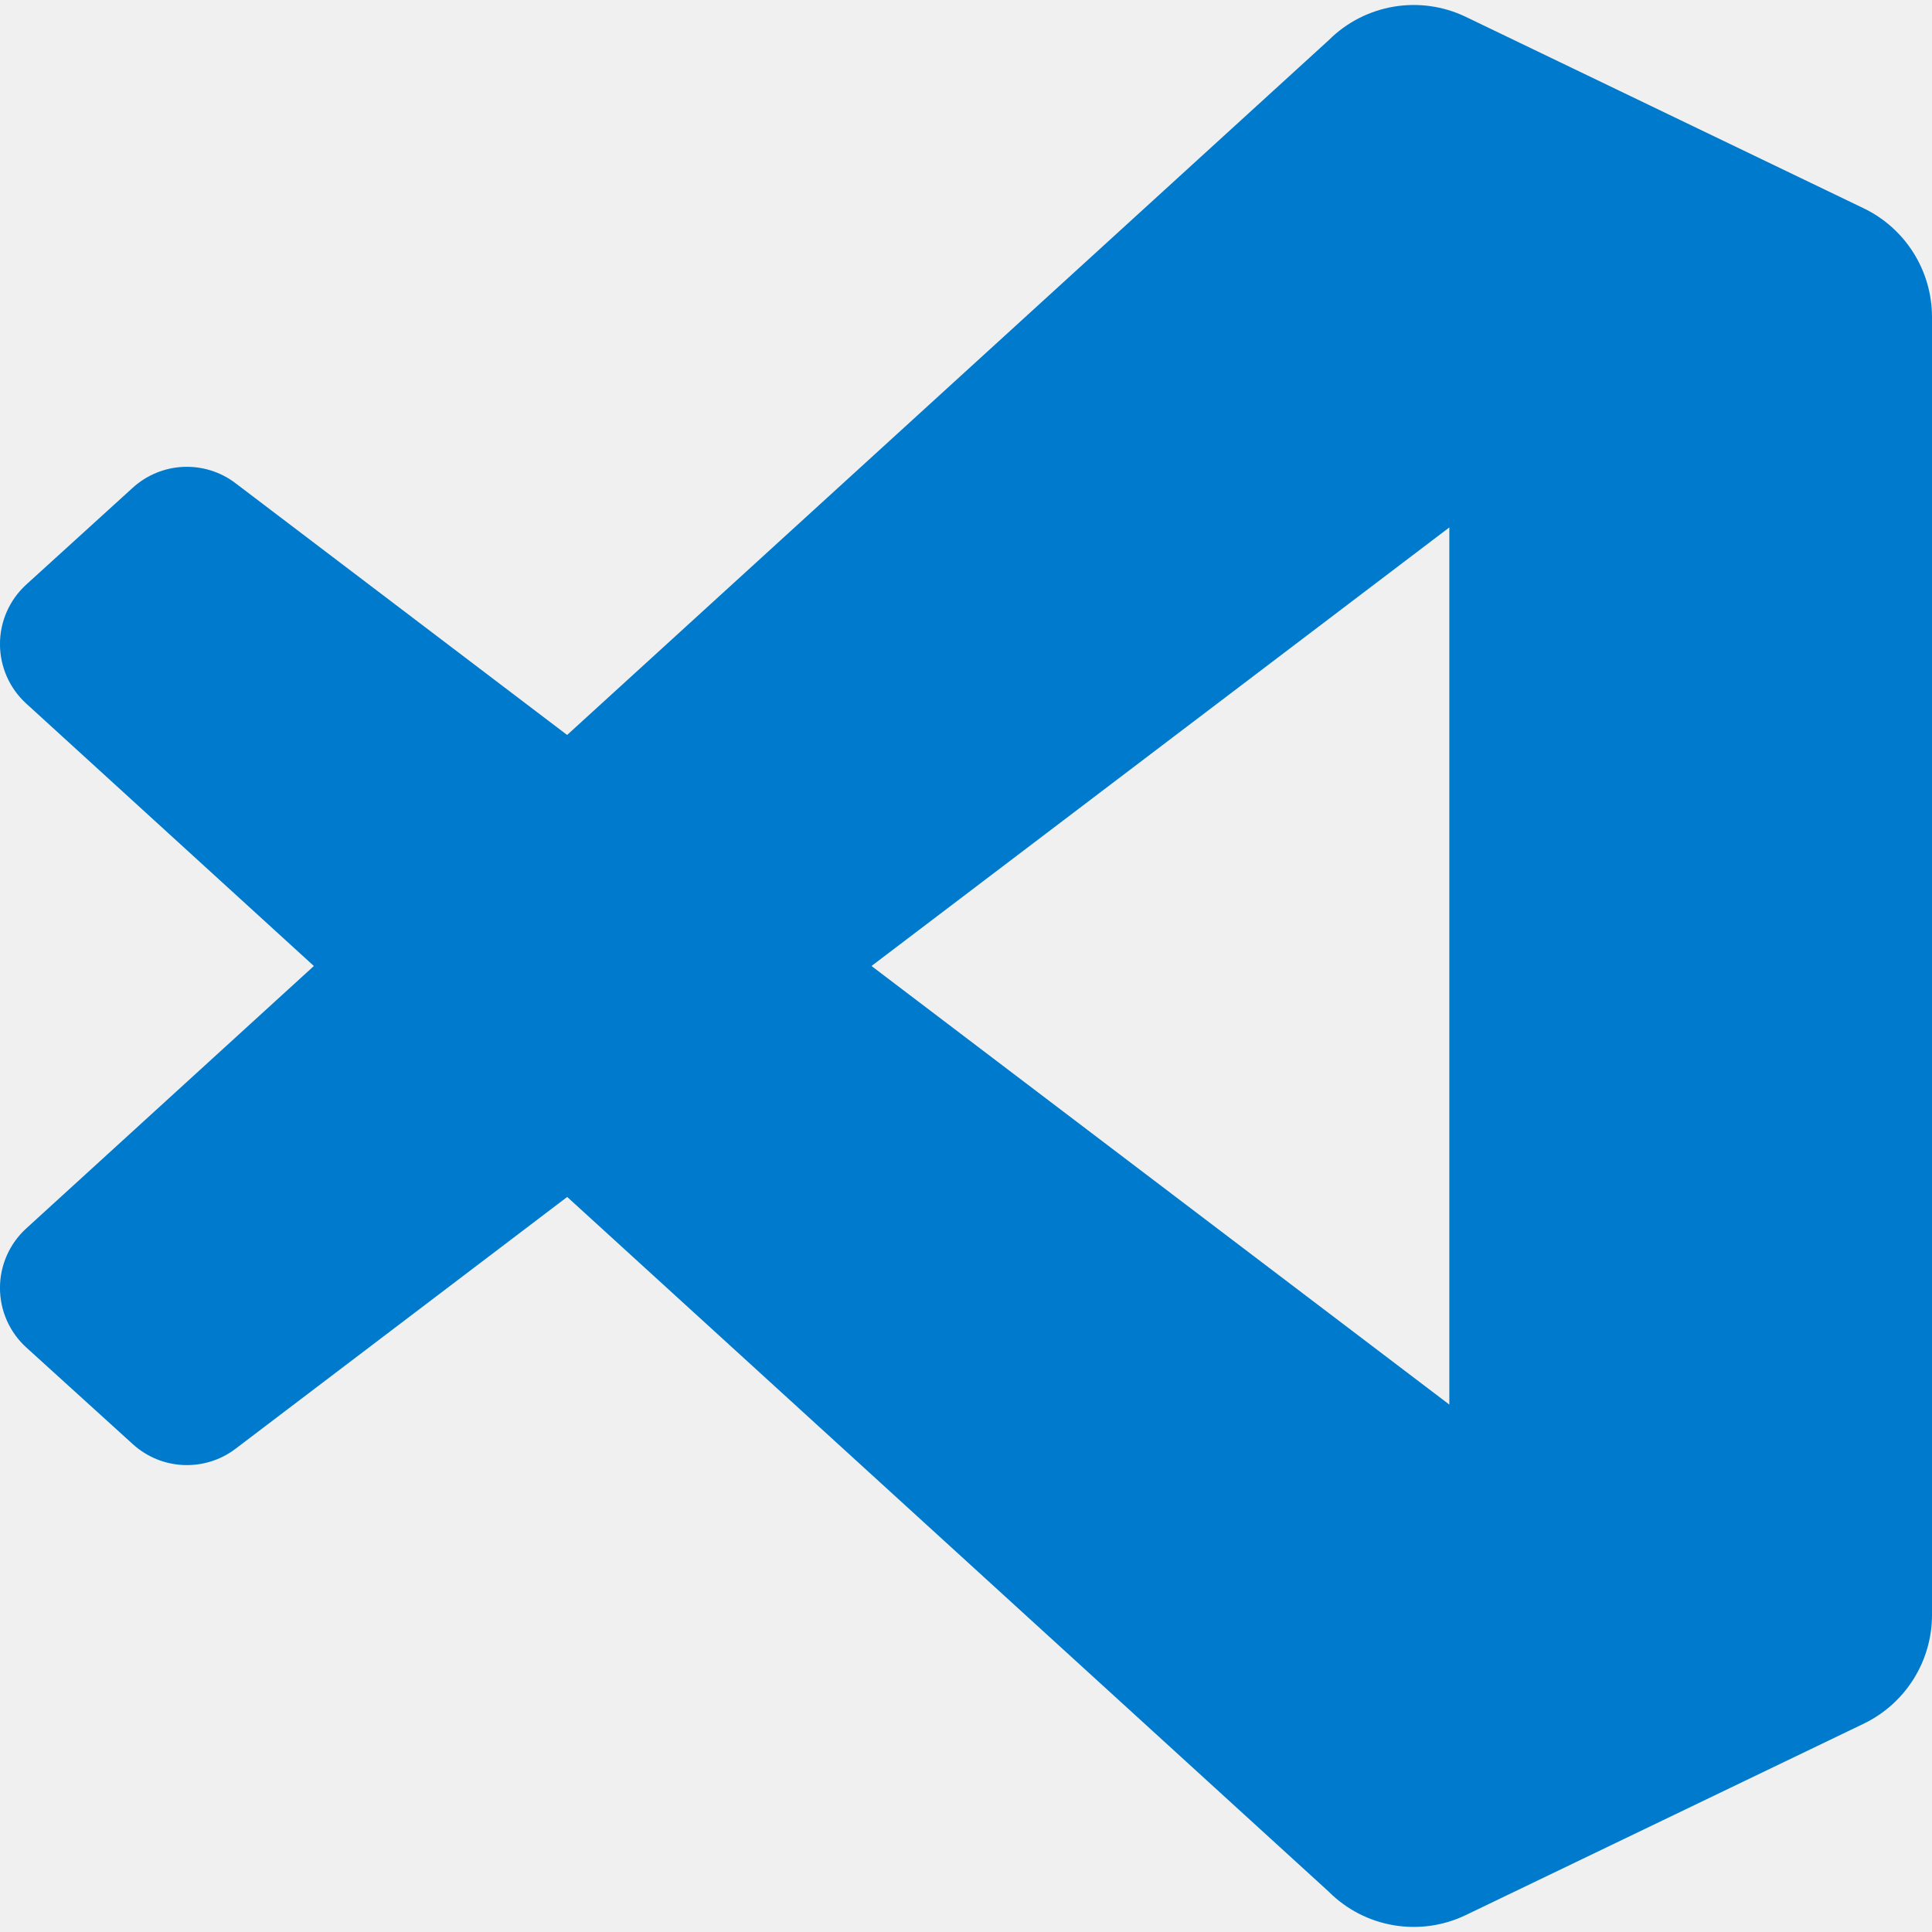
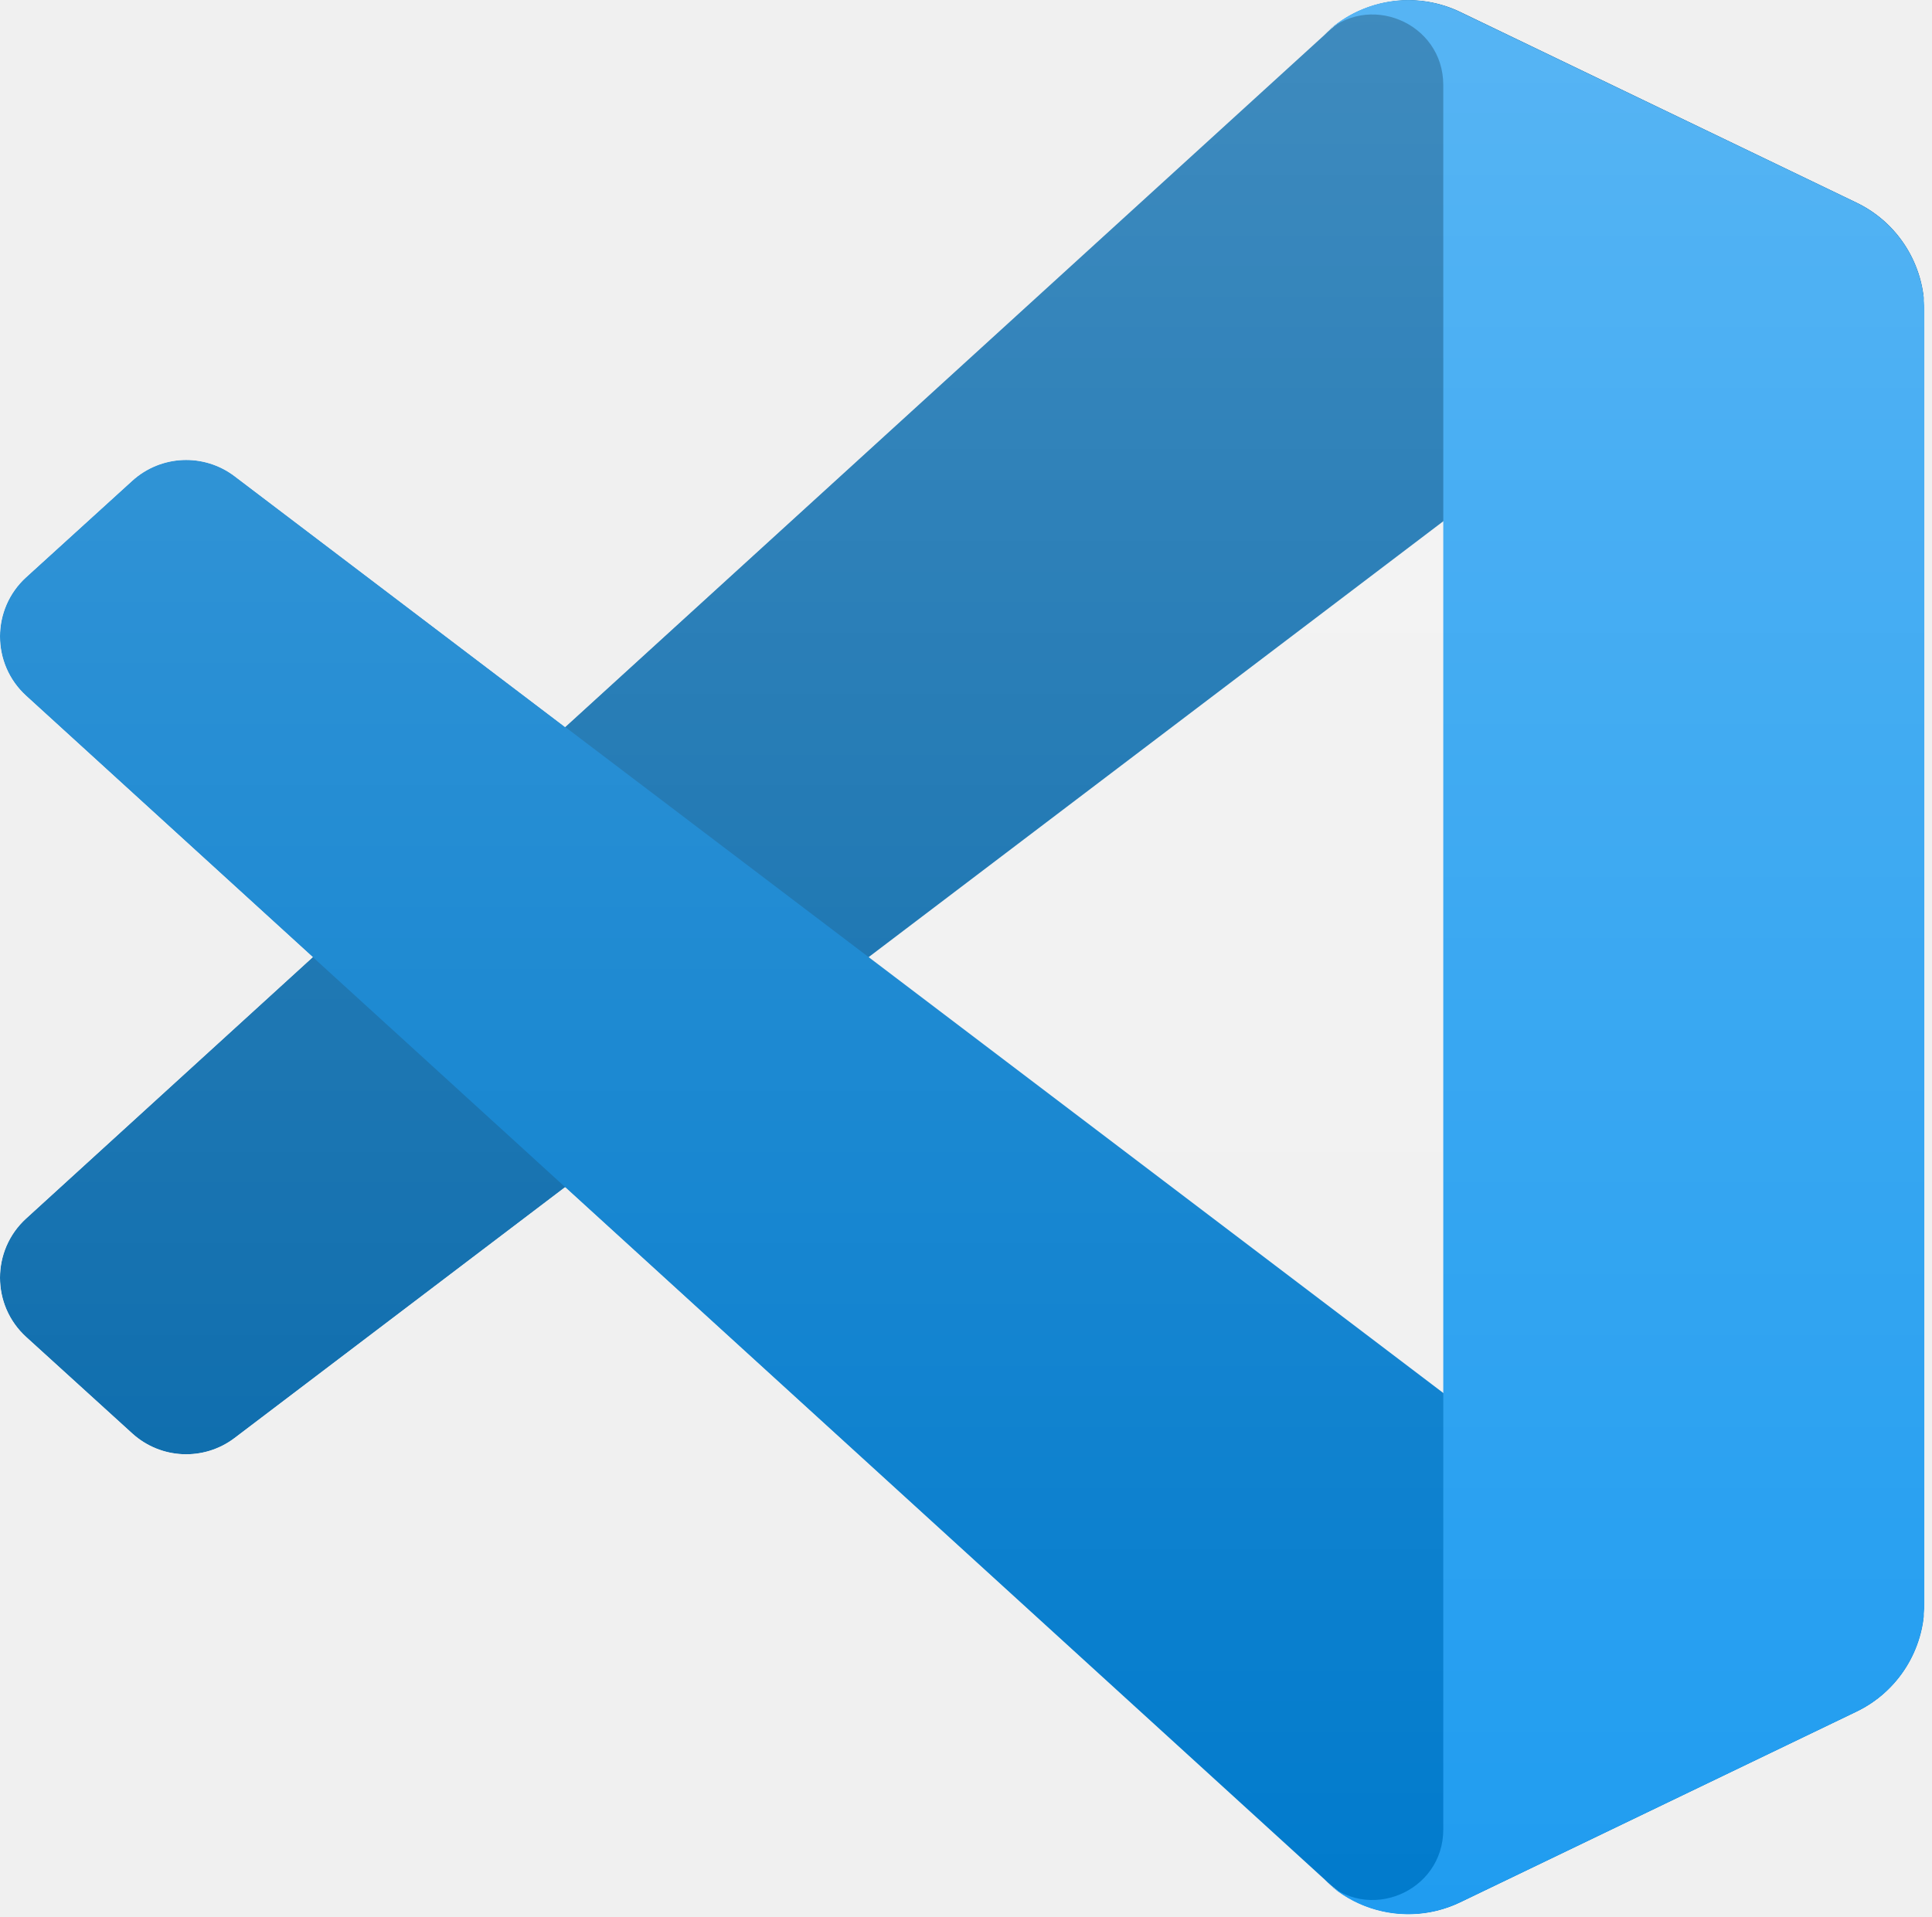
- <svg xmlns="http://www.w3.org/2000/svg" fill="#007ACC" role="img" viewBox="0 0 24 24">
-   <path d="M23.15 2.587L18.21.21a1.494 1.494 0 0 0-1.705.29l-9.46 8.63-4.12-3.128a.999.999 0 0 0-1.276.057L.327 7.261A1 1 0 0 0 .326 8.74L3.899 12 .326 15.26a1 1 0 0 0 .001 1.479L1.65 17.94a.999.999 0 0 0 1.276.057l4.12-3.128 9.46 8.63a1.492 1.492 0 0 0 1.704.29l4.942-2.377A1.5 1.5 0 0 0 24 20.06V3.939a1.5 1.5 0 0 0-.85-1.352zm-5.146 14.861L10.826 12l7.178-5.448v10.896z" />
+ <svg xmlns="http://www.w3.org/2000/svg" xmlns:xlink="http://www.w3.org/1999/xlink" width="256px" height="254px" viewBox="0 0 256 254" version="1.1" preserveAspectRatio="xMidYMid">
+   <defs>
+     <path d="M180.828,252.605 C184.844,254.17 189.424,254.07 193.478,252.119 L245.979,226.857 C251.496,224.202 255.004,218.618 255.004,212.493 L255.004,41.197 C255.004,35.072 251.496,29.489 245.979,26.834 L193.478,1.571 C188.158,-0.989 181.931,-0.362 177.263,3.032 C176.595,3.517 175.96,4.059 175.364,4.655 L74.857,96.35 L31.078,63.118 C27.002,60.025 21.302,60.278 17.517,63.721 L3.476,76.494 C-1.154,80.705 -1.159,87.989 3.464,92.207 L41.431,126.845 L3.464,161.482 C-1.159,165.701 -1.154,172.984 3.476,177.196 L17.517,189.968 C21.302,193.411 27.002,193.665 31.078,190.572 L74.857,157.339 L175.364,249.034 C176.954,250.625 178.82,251.823 180.828,252.605 Z M191.292,68.956 L115.03,126.845 L191.292,184.733 L191.292,68.956 Z" id="path-1" />
+     <linearGradient x1="50%" y1="-3.91645412e-07%" x2="50%" y2="100%" id="linearGradient-3">
+       <stop stop-color="#FFFFFF" offset="0%" />
+       <stop stop-color="#FFFFFF" stop-opacity="0" offset="100%" />
+     </linearGradient>
+   </defs>
+   <g>
+     <mask id="mask-2" fill="white">
+       <use xlink:href="#path-1" />
+     </mask>
+     <g />
+     <path d="M246.135,26.873 L193.593,1.575 C187.512,-1.353 180.243,-0.118 175.47,4.655 L3.466,161.482 C-1.16,165.701 -1.155,172.984 3.478,177.196 L17.528,189.968 C21.315,193.411 27.019,193.665 31.097,190.572 L238.229,33.436 C245.178,28.165 255.159,33.121 255.159,41.843 L255.159,41.233 C255.159,35.111 251.651,29.529 246.135,26.873 Z" fill="#0065A9" fill-rule="nonzero" mask="url(#mask-2)" />
+     <path d="M246.135,226.816 L193.593,252.114 C187.512,255.042 180.243,253.807 175.47,249.034 L3.466,92.207 C-1.16,87.989 -1.155,80.705 3.478,76.494 L17.528,63.721 C21.315,60.278 27.019,60.024 31.097,63.118 L238.229,220.253 C245.178,225.524 255.159,220.568 255.159,211.845 L255.159,212.456 C255.159,218.578 251.651,224.159 246.135,226.816 Z" fill="#007ACC" fill-rule="nonzero" mask="url(#mask-2)" />
+     <path d="M193.428,252.134 C187.345,255.06 180.076,253.824 175.303,249.051 C181.184,254.932 191.241,250.766 191.241,242.448 L191.241,11.273 C191.241,2.955 181.184,-1.21 175.303,4.671 C180.076,-0.102 187.345,-1.339 193.428,1.587 L245.961,26.85 C251.482,29.505 254.992,35.088 254.992,41.213 L254.992,212.509 C254.992,218.634 251.482,224.218 245.961,226.872 L193.428,252.134 Z" fill="#1F9CF0" fill-rule="nonzero" mask="url(#mask-2)" />
+     <path d="M180.828,252.605 C184.844,254.169 189.424,254.07 193.477,252.119 L245.978,226.856 C251.496,224.201 255.004,218.618 255.004,212.493 L255.004,41.197 C255.004,35.072 251.496,29.488 245.979,26.834 L193.477,1.571 C188.158,-0.989 181.932,-0.362 177.262,3.032 C176.595,3.517 175.96,4.059 175.363,4.655 L74.857,96.35 L31.078,63.118 C27.002,60.024 21.302,60.278 17.517,63.721 L3.476,76.494 C-1.154,80.705 -1.159,87.989 3.464,92.207 L41.431,126.845 L3.464,161.482 C-1.159,165.701 -1.154,172.984 3.476,177.196 L17.517,189.968 C21.302,193.411 27.002,193.665 31.078,190.572 L74.857,157.339 L175.363,249.034 C176.953,250.625 178.821,251.823 180.828,252.605 Z M191.292,68.956 L115.03,126.845 L191.292,184.733 L191.292,68.956 Z" fill-opacity="0.25" fill="url(#linearGradient-3)" mask="url(#mask-2)" />
+   </g>
</svg>
